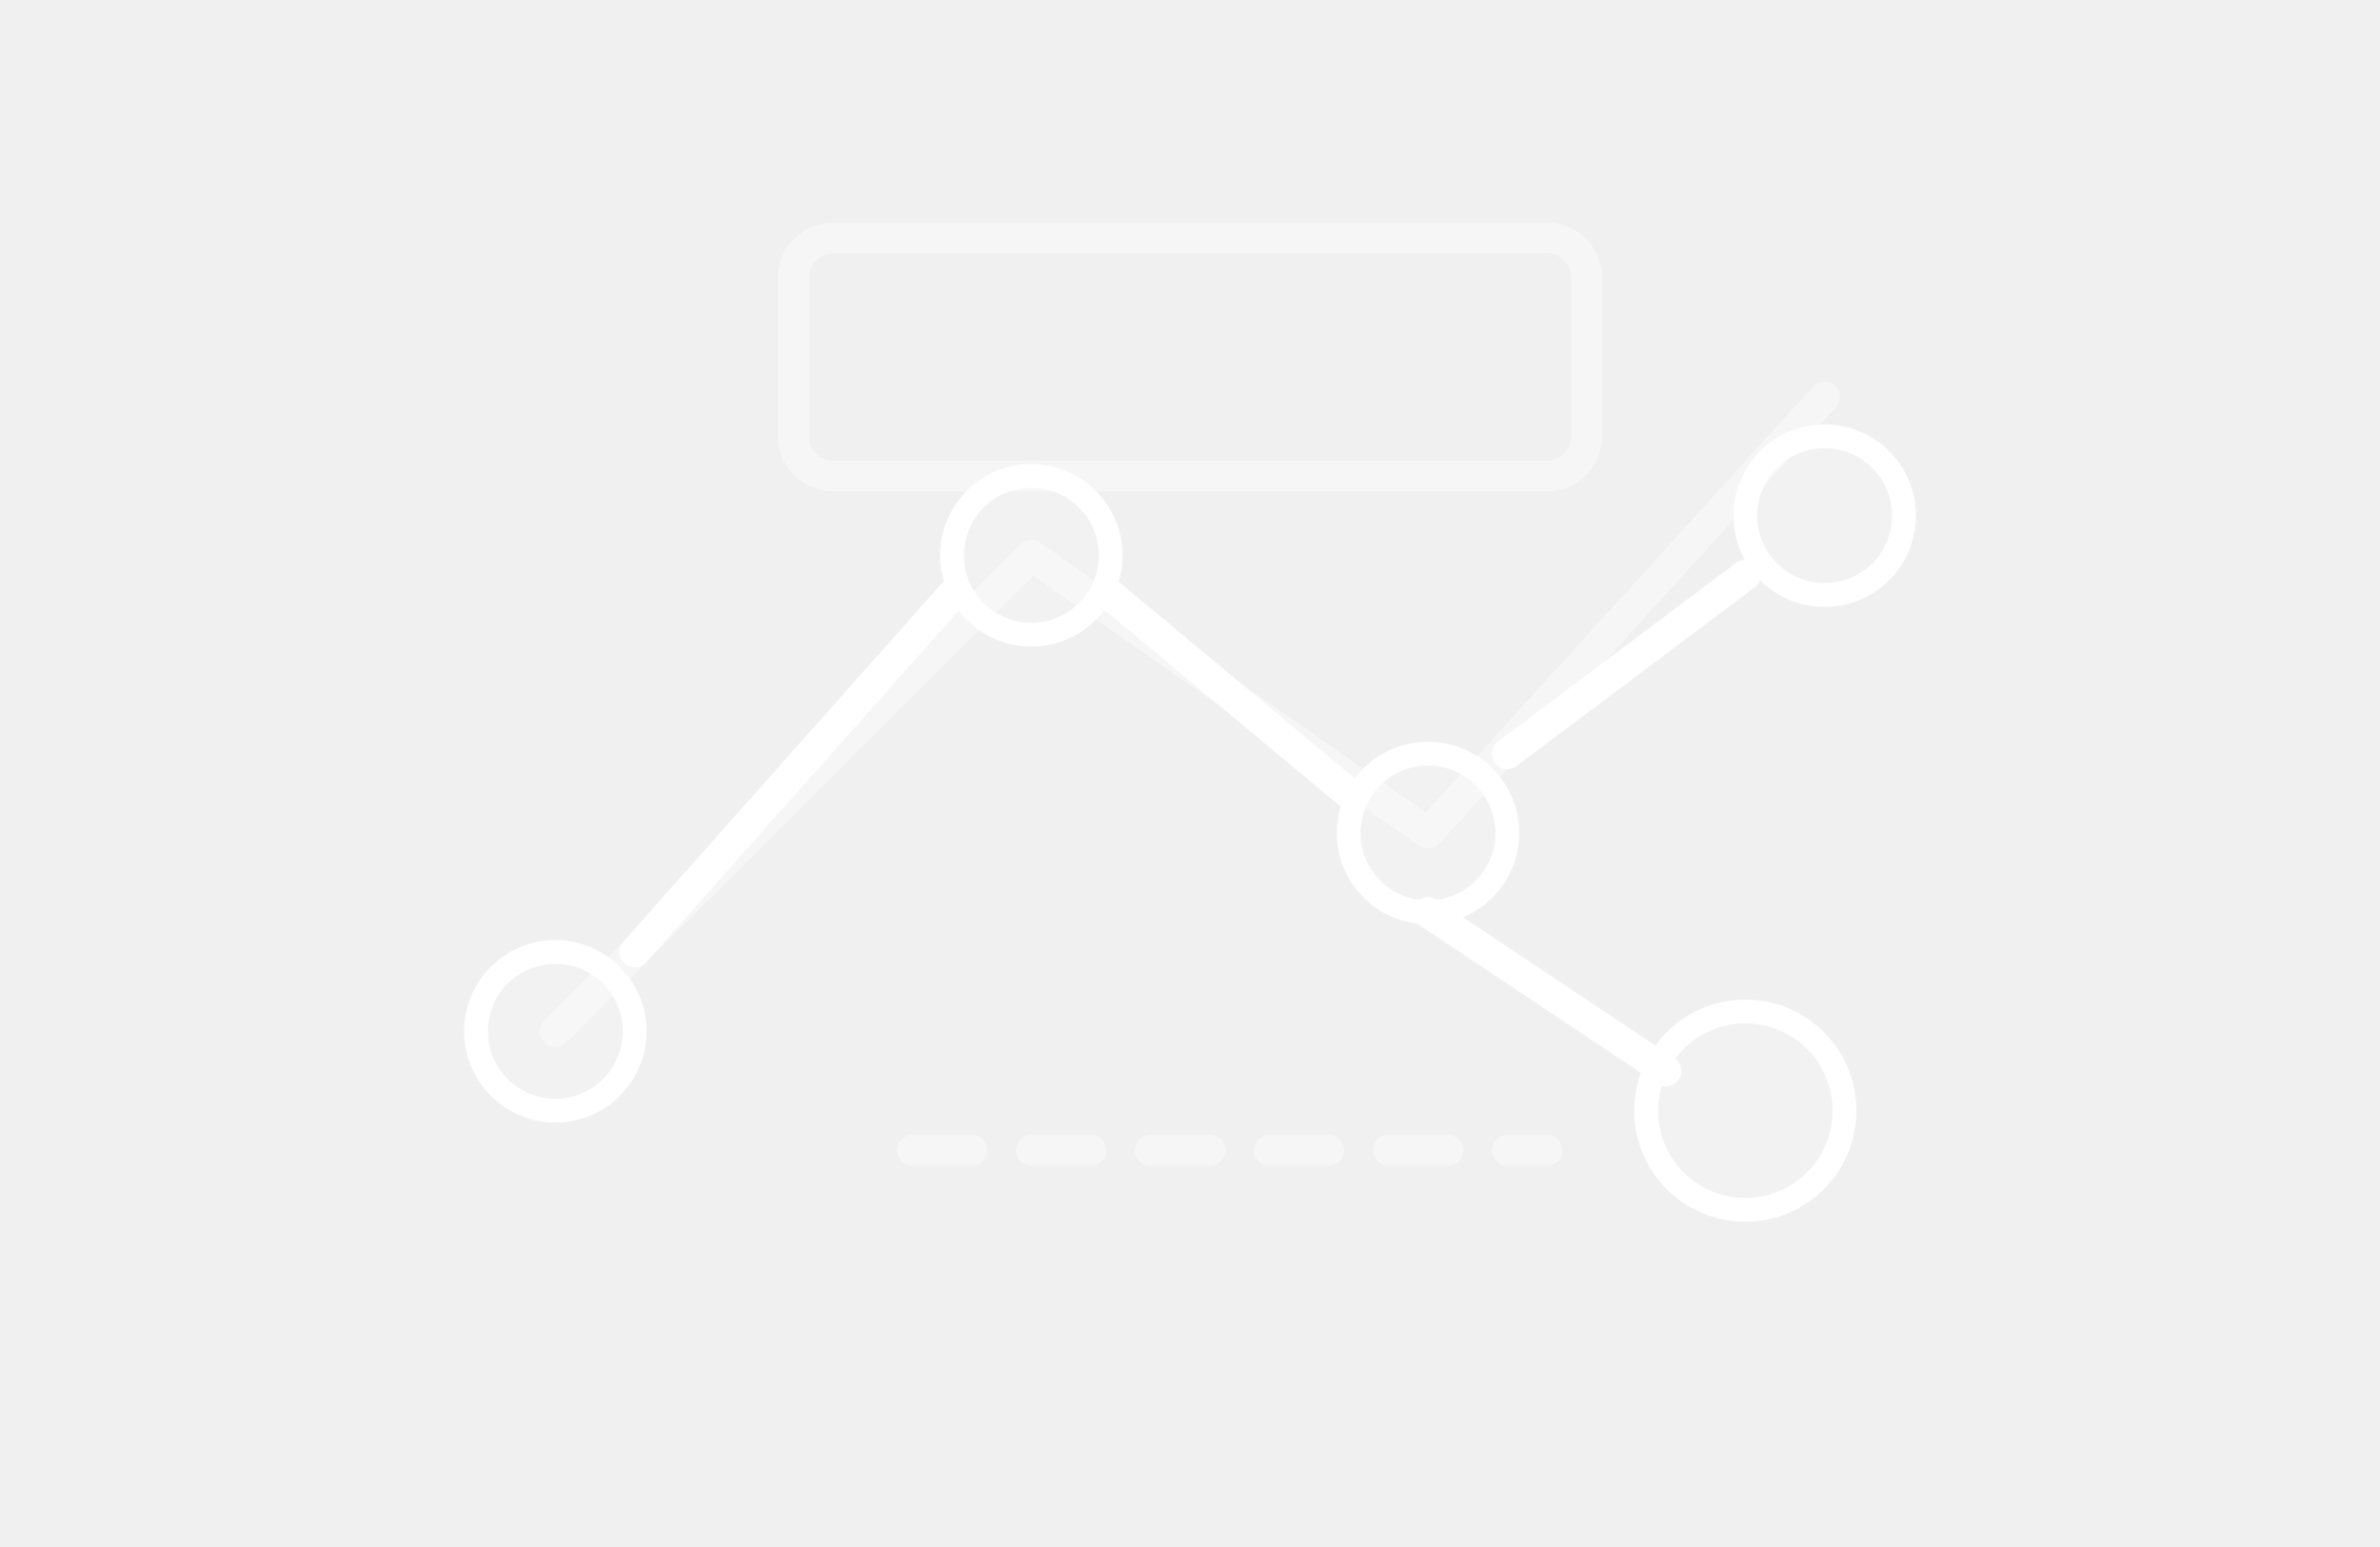
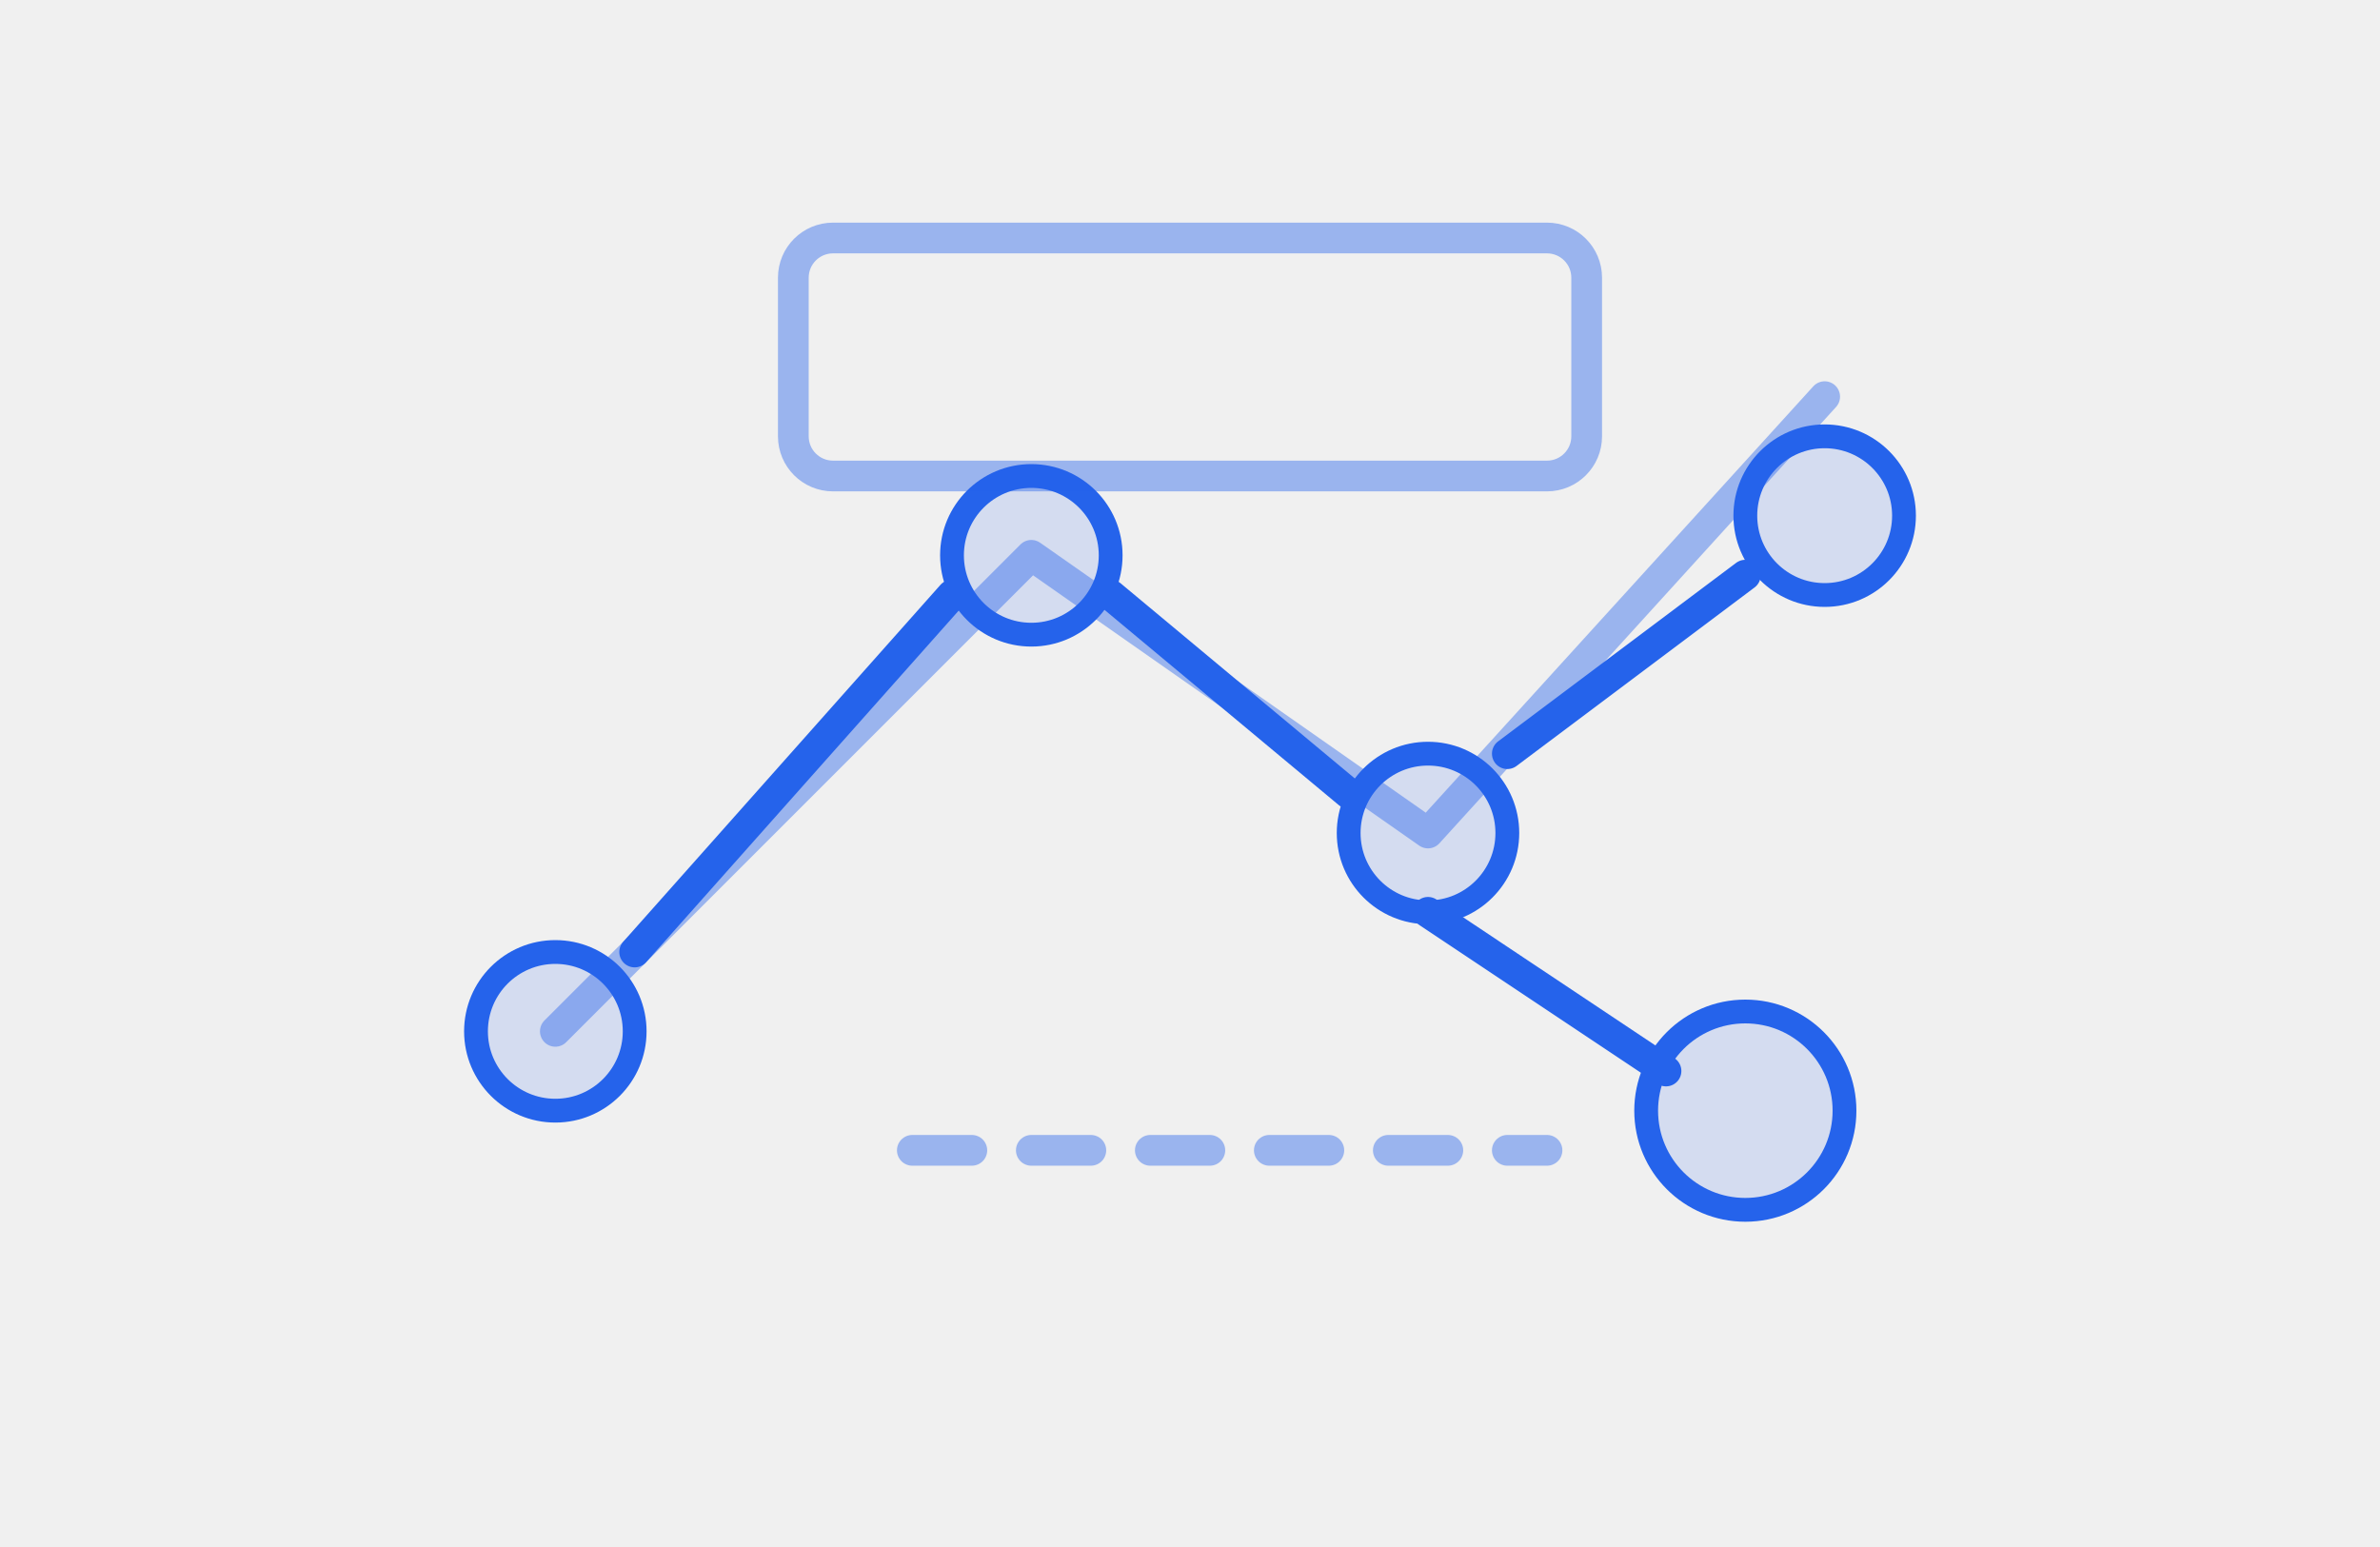
<svg xmlns="http://www.w3.org/2000/svg" viewBox="0 0 120 78" fill="none">
-   <path stroke="#fff" stroke-opacity=".42" stroke-width="1.55" stroke-linecap="round" stroke-linejoin="round" d="M28 52L52 28l20 14 20-22" />
-   <circle cx="28" cy="52" r="4" fill="rgba(255,255,255,0.14)" stroke="#fff" stroke-width="1.2" />
-   <circle cx="52" cy="28" r="4" fill="rgba(255,255,255,0.14)" stroke="#fff" stroke-width="1.2" />
-   <circle cx="72" cy="42" r="4" fill="rgba(255,255,255,0.14)" stroke="#fff" stroke-width="1.2" />
-   <circle cx="92" cy="26" r="4" fill="rgba(255,255,255,0.14)" stroke="#fff" stroke-width="1.2" />
-   <circle cx="88" cy="56" r="5" fill="rgba(255,255,255,0.14)" stroke="#fff" stroke-width="1.2" />
-   <path stroke="#fff" stroke-width="1.55" stroke-linecap="round" d="M32 48l16-18M56 30l12 10M76 38l12-9M72 46l12 8" />
-   <path stroke="#fff" stroke-opacity=".42" stroke-width="1.55" stroke-linecap="round" stroke-dasharray="3 3" d="M46 58h32" />
-   <rect x="40" y="12" width="40" height="12" rx="2" stroke="#fff" stroke-opacity=".42" stroke-width="1.55" />
+   <path stroke="#2563eb" stroke-opacity=".42" stroke-width="1.55" stroke-linecap="round" stroke-linejoin="round" d="M28 52L52 28l20 14 20-22" />
+   <circle cx="28" cy="52" r="4" fill="rgba(37,99,235,0.14)" stroke="#2563eb" stroke-width="1.2" />
+   <circle cx="52" cy="28" r="4" fill="rgba(37,99,235,0.14)" stroke="#2563eb" stroke-width="1.2" />
+   <circle cx="72" cy="42" r="4" fill="rgba(37,99,235,0.14)" stroke="#2563eb" stroke-width="1.2" />
+   <circle cx="92" cy="26" r="4" fill="rgba(37,99,235,0.14)" stroke="#2563eb" stroke-width="1.2" />
+   <circle cx="88" cy="56" r="5" fill="rgba(37,99,235,0.14)" stroke="#2563eb" stroke-width="1.2" />
+   <path stroke="#2563eb" stroke-width="1.55" stroke-linecap="round" d="M32 48l16-18M56 30l12 10M76 38l12-9M72 46l12 8" />
+   <path stroke="#2563eb" stroke-opacity=".42" stroke-width="1.55" stroke-linecap="round" stroke-dasharray="3 3" d="M46 58h32" />
+   <rect x="40" y="12" width="40" height="12" rx="2" stroke="#2563eb" stroke-opacity=".42" stroke-width="1.55" />
</svg>
